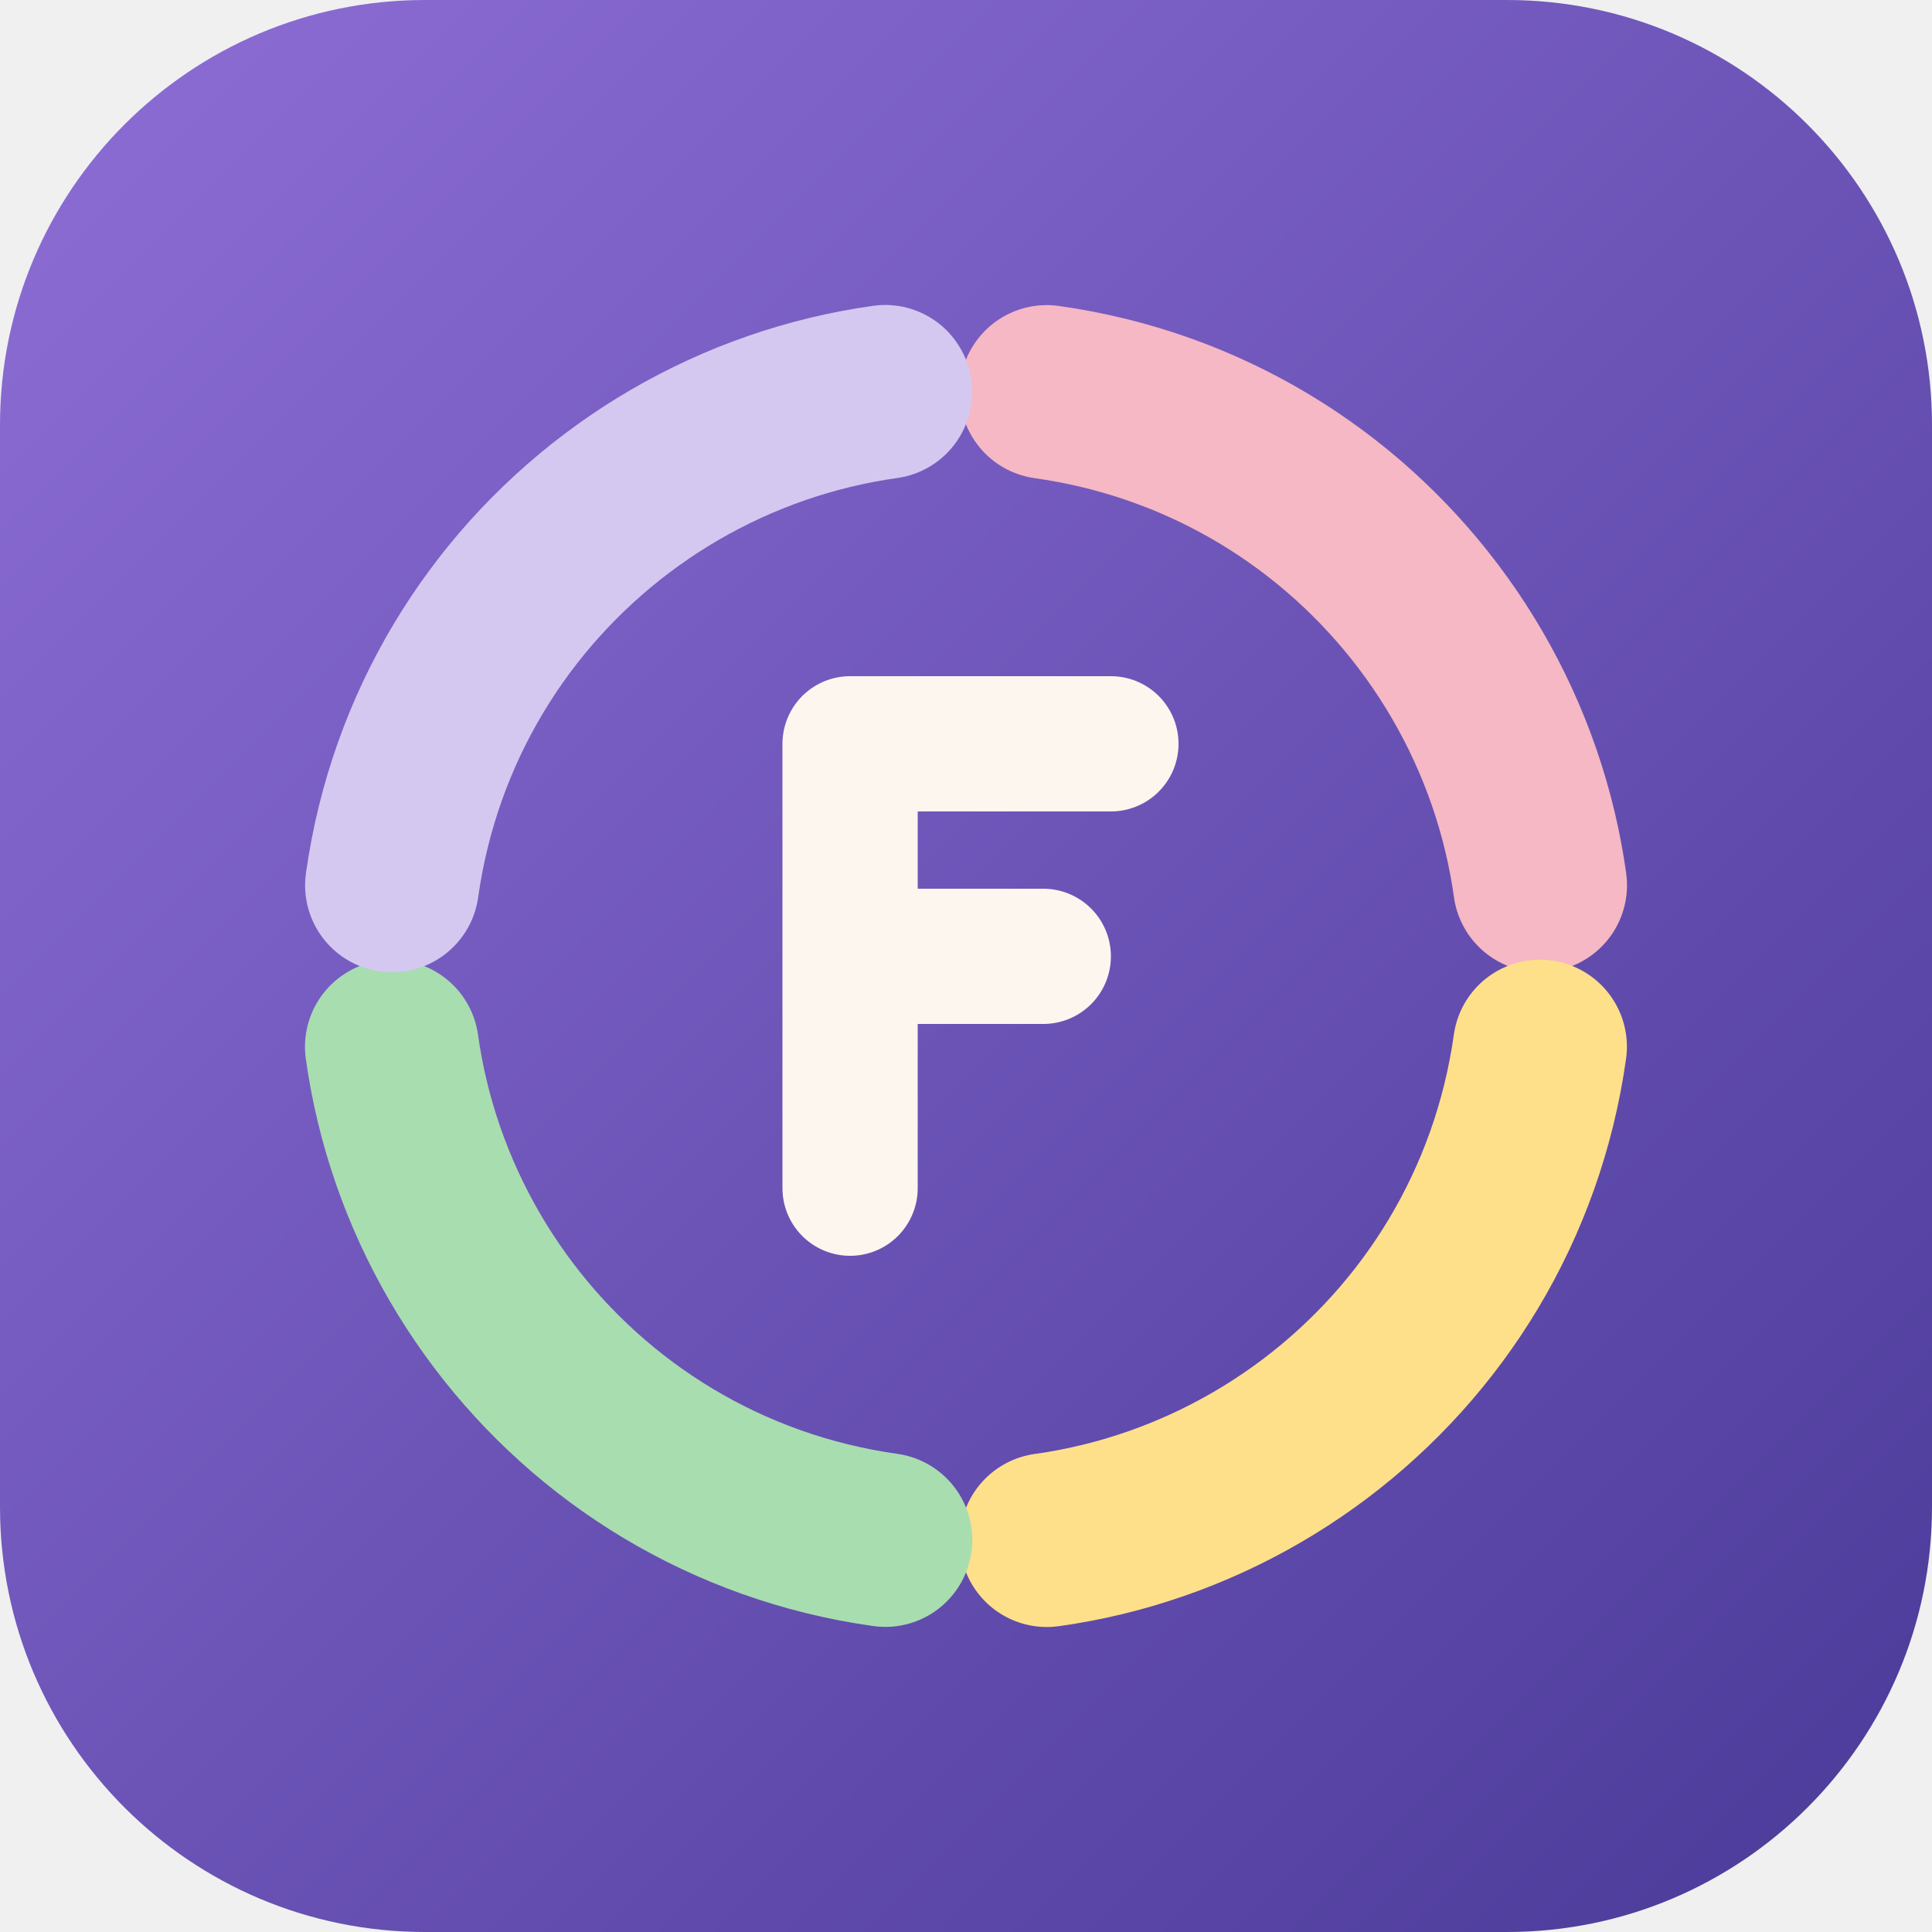
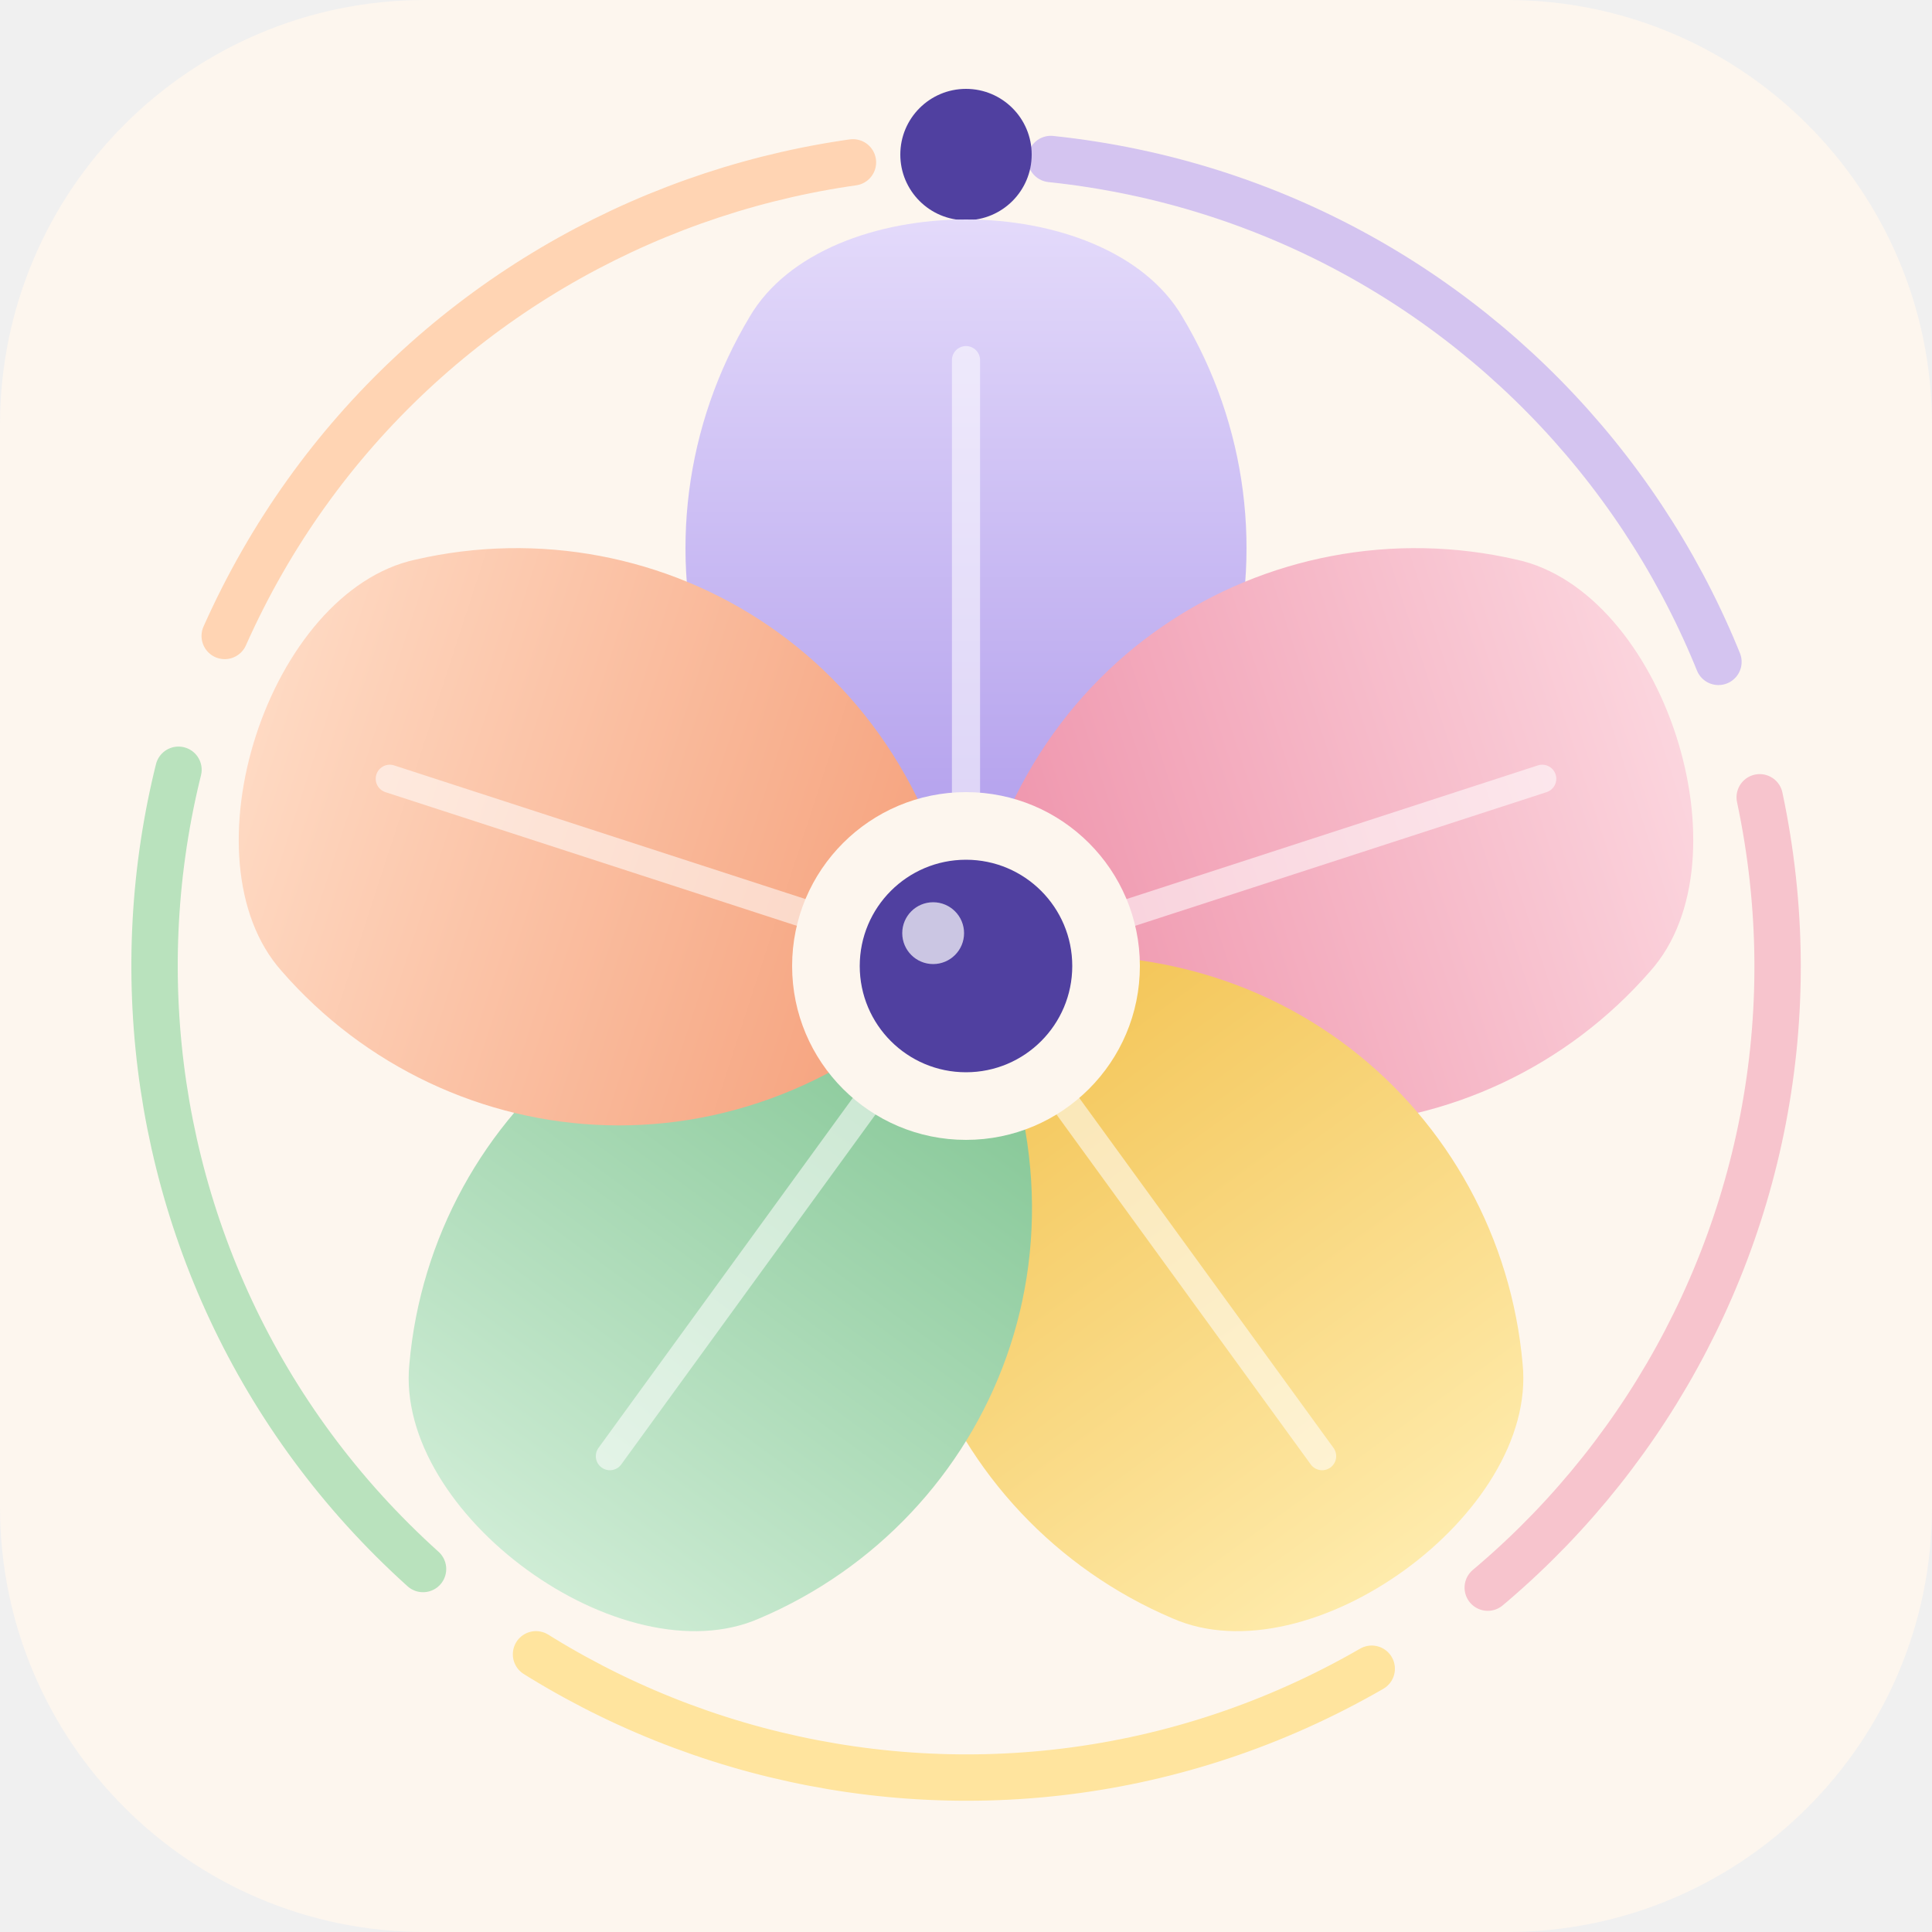
<svg xmlns="http://www.w3.org/2000/svg" viewBox="0 0 100 100">
  <defs>
-     <linearGradient id="p" x1="0" y1="0" x2="1" y2="1">
-       <stop offset="0" stop-color="#8E6ED6" />
-       <stop offset="1" stop-color="#4A3A98" />
+     <linearGradient id="iwlwlhpl" gradientUnits="userSpaceOnUse" x1="50" y1="50" x2="50" y2="14">
+       <stop offset="0" stop-color="#A994EA" />
+       <stop offset="1" stop-color="#E6DDFB" />
+     </linearGradient>
+     <linearGradient id="iwlwlhpp" gradientUnits="userSpaceOnUse" x1="50" y1="50" x2="50" y2="14">
+       <stop offset="0" stop-color="#EE8FA8" />
+       <stop offset="1" stop-color="#FCD8E0" />
+     </linearGradient>
+     <linearGradient id="iwlwlhpy" gradientUnits="userSpaceOnUse" x1="50" y1="50" x2="50" y2="14">
+       <stop offset="0" stop-color="#F2C14E" />
+       <stop offset="1" stop-color="#FFEDB0" />
+     </linearGradient>
+     <linearGradient id="iwlwlhpm" gradientUnits="userSpaceOnUse" x1="50" y1="50" x2="50" y2="14">
+       <stop offset="0" stop-color="#7FC491" />
+       <stop offset="1" stop-color="#D2EED8" />
+     </linearGradient>
+     <linearGradient id="iwlwlhpc" gradientUnits="userSpaceOnUse" x1="50" y1="50" x2="50" y2="14">
+       <stop offset="0" stop-color="#F59E78" />
+       <stop offset="1" stop-color="#FFDCC6" />
    </linearGradient>
  </defs>
-   <rect width="100" height="100" rx="22" fill="url(#p)" />
+   <rect width="100" height="100" rx="22" fill="#FDF6EE" />
  <g transform="translate(0 0) scale(1)">
-     <circle cx="50" cy="50" r="30" fill="none" stroke="#F5B8C4" stroke-width="9" stroke-linecap="round" stroke-dasharray="38.746 188.496" transform="rotate(-82 50 50)" />
-     <circle cx="50" cy="50" r="30" fill="none" stroke="#FFE08A" stroke-width="9" stroke-linecap="round" stroke-dasharray="38.746 188.496" transform="rotate(8 50 50)" />
-     <circle cx="50" cy="50" r="30" fill="none" stroke="#A8DDB0" stroke-width="9" stroke-linecap="round" stroke-dasharray="38.746 188.496" transform="rotate(98 50 50)" />
-     <circle cx="50" cy="50" r="30" fill="none" stroke="#D4C8F0" stroke-width="9" stroke-linecap="round" stroke-dasharray="38.746 188.496" transform="rotate(188 50 50)" />
-     <path d="M44 38.5 V61.5 M44 38.5 H57.5 M44 49.5 H54" fill="none" stroke="#FDF6EE" stroke-width="7" stroke-linecap="round" stroke-linejoin="round" />
+     <circle cx="50" cy="50" r="42" fill="none" stroke="#C9B8F0" stroke-width="2.4" stroke-opacity=".8" stroke-linecap="round" stroke-dasharray="45.448 263.894" transform="rotate(-84 50 50)" />
+     <circle cx="50" cy="50" r="42" fill="none" stroke="#F5B8C4" stroke-width="2.4" stroke-opacity=".8" stroke-linecap="round" stroke-dasharray="45.448 263.894" transform="rotate(-12 50 50)" />
+     <circle cx="50" cy="50" r="42" fill="none" stroke="#FFE08A" stroke-width="2.4" stroke-opacity=".8" stroke-linecap="round" stroke-dasharray="45.448 263.894" transform="rotate(60 50 50)" />
+     <circle cx="50" cy="50" r="42" fill="none" stroke="#A8DDB0" stroke-width="2.4" stroke-opacity=".8" stroke-linecap="round" stroke-dasharray="45.448 263.894" transform="rotate(132 50 50)" />
+     <circle cx="50" cy="50" r="42" fill="none" stroke="#FFCBA4" stroke-width="2.4" stroke-opacity=".8" stroke-linecap="round" stroke-dasharray="42.516 263.894" transform="rotate(204 50 50)" />
+     <circle cx="50" cy="8" r="3.4" fill="#5040A0" />
+     <g transform="translate(50 50) scale(1.12) translate(-50 -50)">
+       <path d="M50 50 C37 44 34 30 40 20 C43.5 14 56.5 14 60 20 C66 30 63 44 50 50 Z" fill="url(#iwlwlhpl)" transform="rotate(0 50 50)" />
+       <path d="M50 50 C37 44 34 30 40 20 C43.5 14 56.5 14 60 20 C66 30 63 44 50 50 Z" fill="url(#iwlwlhpp)" transform="rotate(72 50 50)" />
+       <path d="M50 50 C37 44 34 30 40 20 C43.5 14 56.5 14 60 20 C66 30 63 44 50 50 Z" fill="url(#iwlwlhpy)" transform="rotate(144 50 50)" />
+       <path d="M50 50 C37 44 34 30 40 20 C43.5 14 56.5 14 60 20 C66 30 63 44 50 50 Z" fill="url(#iwlwlhpm)" transform="rotate(216 50 50)" />
+       <path d="M50 50 C37 44 34 30 40 20 C43.5 14 56.5 14 60 20 C66 30 63 44 50 50 Z" fill="url(#iwlwlhpc)" transform="rotate(288 50 50)" />
+       <path d="M50 44 L50 22" stroke="#fff" stroke-opacity=".55" stroke-width="1.3" stroke-linecap="round" transform="rotate(0 50 50)" />
+       <path d="M50 44 L50 22" stroke="#fff" stroke-opacity=".55" stroke-width="1.3" stroke-linecap="round" transform="rotate(72 50 50)" />
+       <path d="M50 44 L50 22" stroke="#fff" stroke-opacity=".55" stroke-width="1.3" stroke-linecap="round" transform="rotate(144 50 50)" />
+       <path d="M50 44 L50 22" stroke="#fff" stroke-opacity=".55" stroke-width="1.3" stroke-linecap="round" transform="rotate(216 50 50)" />
+       <path d="M50 44 L50 22" stroke="#fff" stroke-opacity=".55" stroke-width="1.3" stroke-linecap="round" transform="rotate(288 50 50)" />
+     </g>
+     <circle cx="50" cy="50" r="9" fill="#FDF6EE" />
+     <circle cx="50" cy="50" r="5.5" fill="#5040A0" />
+     <circle cx="48.3" cy="48.3" r="1.6" fill="#fff" fill-opacity=".7" />
  </g>
</svg>
